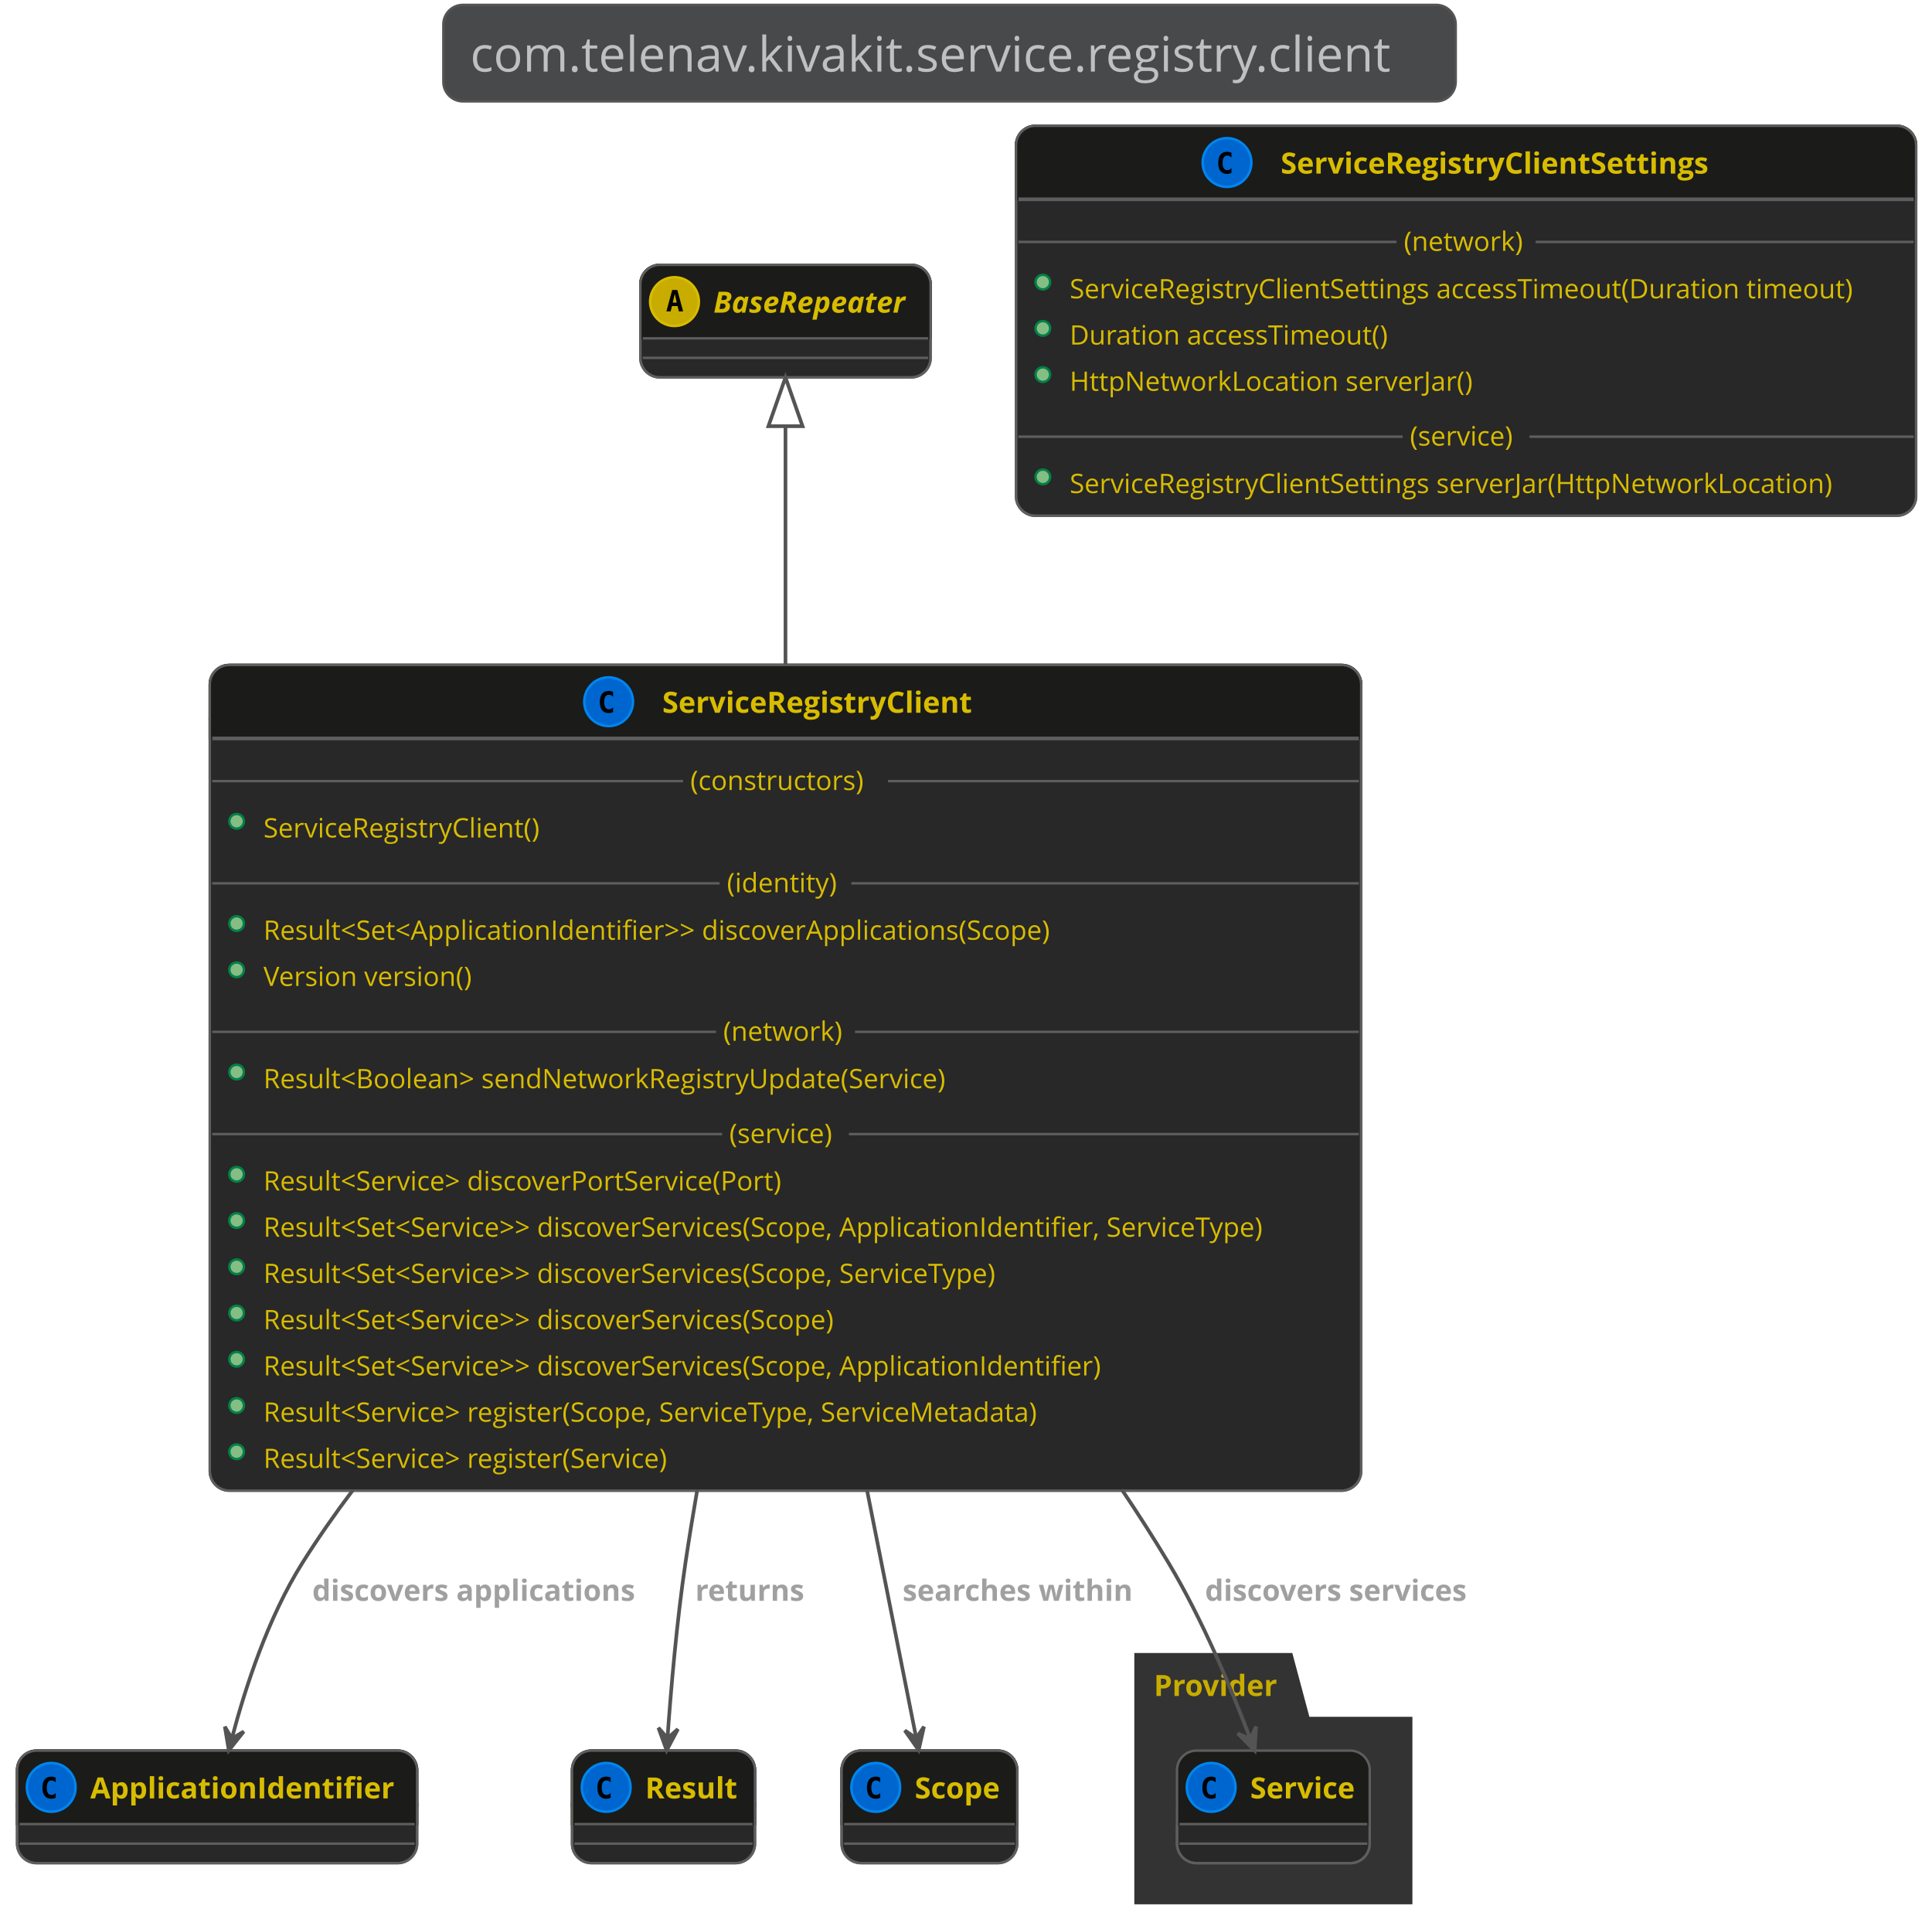
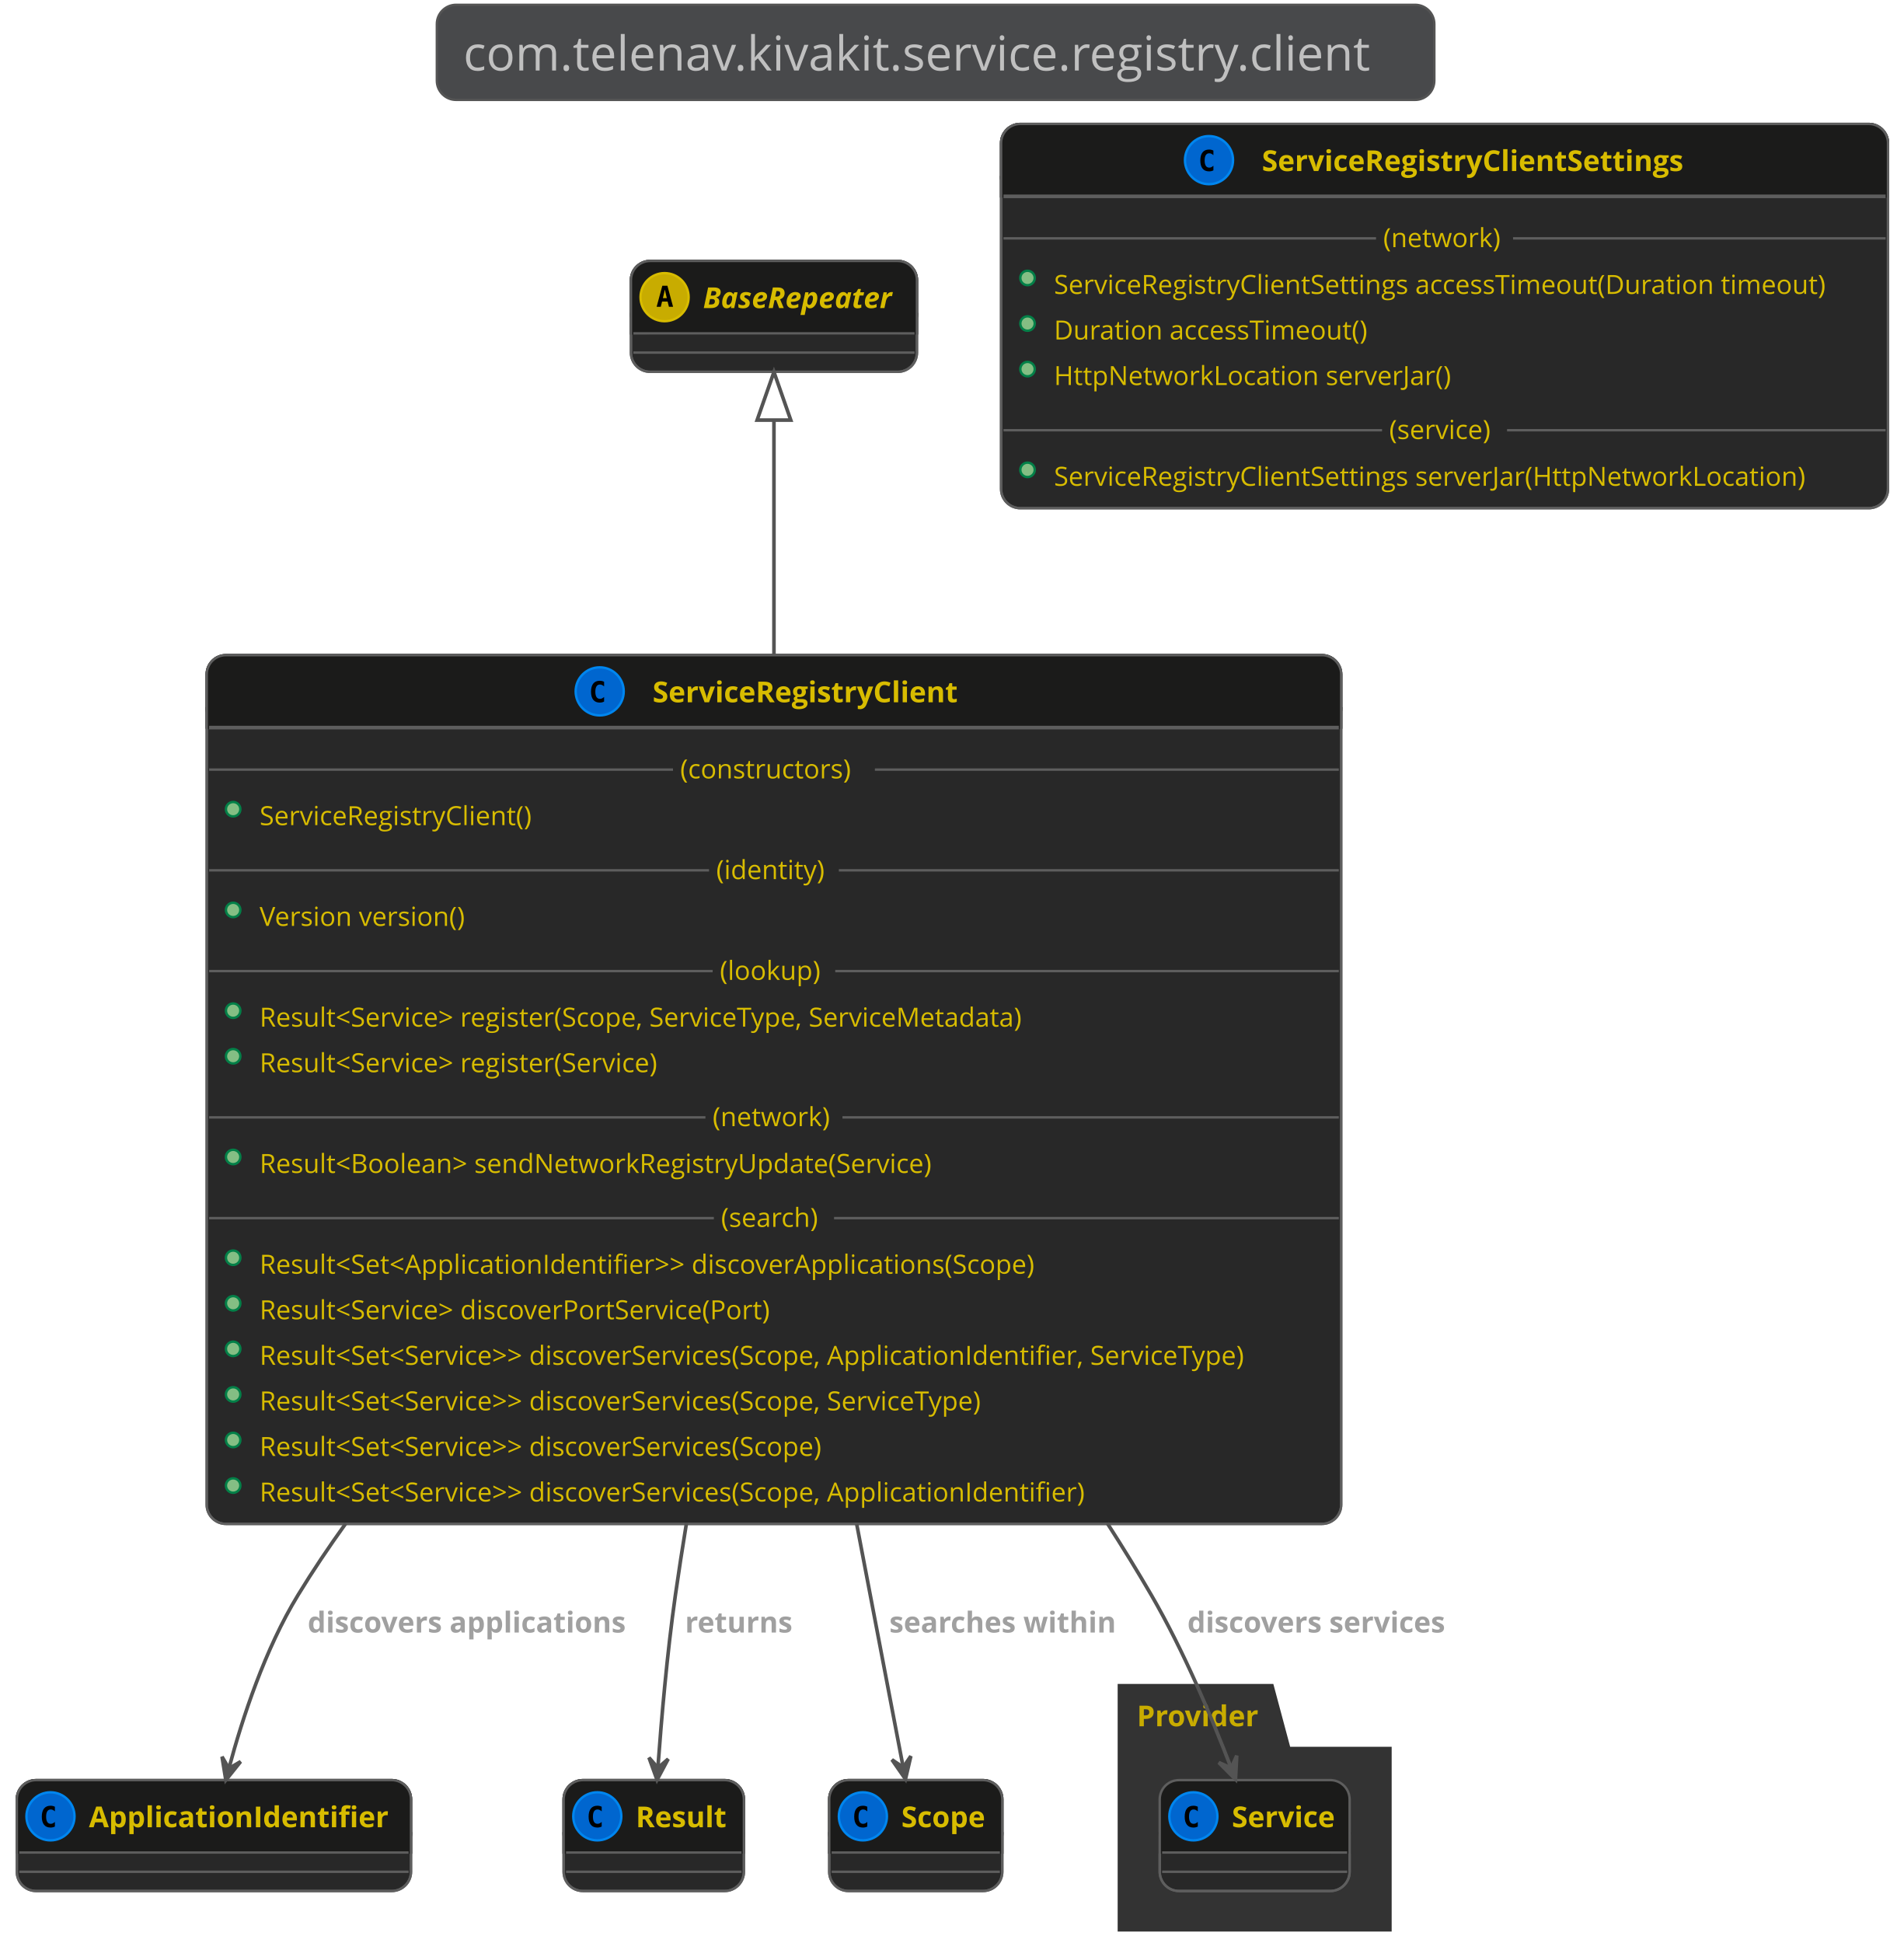
- <svg xmlns="http://www.w3.org/2000/svg" contentScriptType="application/ecmascript" contentStyleType="text/css" height="818.75px" preserveAspectRatio="none" style="width:825px;height:818px;background:#333333;" version="1.1" viewBox="0 0 825 818" width="825px" zoomAndPan="magnify">
+ <svg xmlns="http://www.w3.org/2000/svg" contentScriptType="application/ecmascript" contentStyleType="text/css" height="842.708px" preserveAspectRatio="none" style="width:825px;height:842px;background:#333333;" version="1.1" viewBox="0 0 825 842" width="825px" zoomAndPan="magnify">
  <defs />
  <g>
    <rect fill="#48494B" height="41.203" rx="8.333" ry="8.333" style="stroke:#545454;stroke-width:1.042;" width="432.292" x="189.323" y="2.083" />
    <text fill="#C0C0C0" font-family="Open Sans,Avenir,Nunito,Arial,Helvetica,SansSerif" font-size="20.833" lengthAdjust="spacing" textLength="409.375" x="200.781" y="30.558">com.telenav.kivakit.service.registry.client</text>
-     <polygon fill="#333333" points="485.417,706.828,551.042,706.828,558.333,734.049,602.083,734.049,602.083,812.036,485.417,812.036,485.417,706.828" style="stroke:#333333;stroke-width:2.083;" />
-     <line style="stroke:#333333;stroke-width:2.083;" x1="485.417" x2="558.333" y1="734.049" y2="734.049" />
-     <text fill="#C8AC00" font-family="Open Sans,Avenir,Nunito,Arial,Helvetica,SansSerif" font-size="12.5" font-weight="bold" lengthAdjust="spacing" textLength="53.125" x="492.708" y="724.121">Provider</text>
-     <rect fill="#282828" height="48.055" id="Provider.Service" rx="8.333" ry="8.333" style="stroke:#5E5E5E;stroke-width:1.042;" width="82.292" x="502.604" y="747.453" />
-     <rect fill="#1B1B1A" height="31.388" rx="8.333" ry="8.333" style="stroke:#1B1B1A;stroke-width:1.042;" width="82.292" x="502.604" y="747.453" />
-     <rect fill="#1B1B1A" height="8.333" style="stroke:#1B1B1A;stroke-width:1.042;" width="82.292" x="502.604" y="770.508" />
-     <rect fill="none" height="48.055" id="Provider.Service" rx="8.333" ry="8.333" style="stroke:#5E5E5E;stroke-width:1.042;" width="82.292" x="502.604" y="747.453" />
-     <ellipse cx="517.188" cy="763.147" fill="#0066CF" rx="10.417" ry="10.417" style="stroke:#0086EF;stroke-width:1.042;" />
-     <path d="M519.098,767.572 Q518.671,767.792 518.201,767.902 Q517.731,768.011 517.212,768.011 Q515.369,768.011 514.398,766.797 Q513.428,765.582 513.428,763.287 Q513.428,760.986 514.398,759.772 Q515.369,758.557 517.212,758.557 Q517.731,758.557 518.207,758.667 Q518.683,758.777 519.098,758.997 L519.098,760.999 Q518.634,760.571 518.198,760.373 Q517.761,760.175 517.297,760.175 Q516.309,760.175 515.805,760.959 Q515.302,761.743 515.302,763.287 Q515.302,764.825 515.805,765.61 Q516.309,766.394 517.297,766.394 Q517.761,766.394 518.198,766.196 Q518.634,765.997 519.098,765.57 Z " fill="#000000" />
-     <text fill="#D8BC00" font-family="Open Sans,Avenir,Nunito,Arial,Helvetica,SansSerif" font-size="12.5" font-weight="bold" lengthAdjust="spacing" textLength="44.792" x="533.854" y="767.871">Service</text>
-     <line style="stroke:#5E5E5E;stroke-width:1.042;" x1="503.646" x2="583.854" y1="778.841" y2="778.841" />
-     <line style="stroke:#5E5E5E;stroke-width:1.042;" x1="503.646" x2="583.854" y1="787.174" y2="787.174" />
+     <polygon fill="#333333" points="485.417,730.786,551.042,730.786,558.333,758.008,602.083,758.008,602.083,835.995,485.417,835.995,485.417,730.786" style="stroke:#333333;stroke-width:2.083;" />
+     <line style="stroke:#333333;stroke-width:2.083;" x1="485.417" x2="558.333" y1="758.008" y2="758.008" />
+     <text fill="#C8AC00" font-family="Open Sans,Avenir,Nunito,Arial,Helvetica,SansSerif" font-size="12.5" font-weight="bold" lengthAdjust="spacing" textLength="53.125" x="492.708" y="748.079">Provider</text>
+     <rect fill="#282828" height="48.055" id="Provider.Service" rx="8.333" ry="8.333" style="stroke:#5E5E5E;stroke-width:1.042;" width="82.292" x="502.604" y="771.411" />
+     <rect fill="#1B1B1A" height="31.388" rx="8.333" ry="8.333" style="stroke:#1B1B1A;stroke-width:1.042;" width="82.292" x="502.604" y="771.411" />
+     <rect fill="#1B1B1A" height="8.333" style="stroke:#1B1B1A;stroke-width:1.042;" width="82.292" x="502.604" y="794.466" />
+     <rect fill="none" height="48.055" id="Provider.Service" rx="8.333" ry="8.333" style="stroke:#5E5E5E;stroke-width:1.042;" width="82.292" x="502.604" y="771.411" />
+     <ellipse cx="517.188" cy="787.105" fill="#0066CF" rx="10.417" ry="10.417" style="stroke:#0086EF;stroke-width:1.042;" />
+     <path d="M519.098,791.53 Q518.671,791.75 518.201,791.86 Q517.731,791.97 517.212,791.97 Q515.369,791.97 514.398,790.755 Q513.428,789.541 513.428,787.246 Q513.428,784.945 514.398,783.73 Q515.369,782.515 517.212,782.515 Q517.731,782.515 518.207,782.625 Q518.683,782.735 519.098,782.955 L519.098,784.957 Q518.634,784.53 518.198,784.331 Q517.761,784.133 517.297,784.133 Q516.309,784.133 515.805,784.917 Q515.302,785.702 515.302,787.246 Q515.302,788.784 515.805,789.568 Q516.309,790.352 517.297,790.352 Q517.761,790.352 518.198,790.154 Q518.634,789.956 519.098,789.528 Z " fill="#000000" />
+     <text fill="#D8BC00" font-family="Open Sans,Avenir,Nunito,Arial,Helvetica,SansSerif" font-size="12.5" font-weight="bold" lengthAdjust="spacing" textLength="44.792" x="533.854" y="791.829">Service</text>
+     <line style="stroke:#5E5E5E;stroke-width:1.042;" x1="503.646" x2="583.854" y1="802.799" y2="802.799" />
+     <line style="stroke:#5E5E5E;stroke-width:1.042;" x1="503.646" x2="583.854" y1="811.133" y2="811.133" />
    <rect codeLine="6" fill="#282828" height="48.055" id="BaseRepeater" rx="8.333" ry="8.333" style="stroke:#5E5E5E;stroke-width:1.042;" width="123.958" x="273.438" y="113.078" />
    <rect fill="#1B1B1A" height="31.388" rx="8.333" ry="8.333" style="stroke:#1B1B1A;stroke-width:1.042;" width="123.958" x="273.438" y="113.078" />
    <rect fill="#1B1B1A" height="8.333" style="stroke:#1B1B1A;stroke-width:1.042;" width="123.958" x="273.438" y="136.133" />
    <rect codeLine="6" fill="none" height="48.055" id="BaseRepeater" rx="8.333" ry="8.333" style="stroke:#5E5E5E;stroke-width:1.042;" width="123.958" x="273.438" y="113.078" />
    <ellipse cx="288.021" cy="128.772" fill="#C8AC00" rx="10.417" ry="10.417" style="stroke:#D8BC00;stroke-width:1.042;" />
    <path d="M288.135,125.474 L287.286,129.203 L288.989,129.203 Z M287.036,123.826 L289.24,123.826 L291.699,132.939 L289.899,132.939 L289.337,130.686 L286.926,130.686 L286.377,132.939 L284.576,132.939 Z " fill="#000000" />
    <text fill="#D8BC00" font-family="Open Sans,Avenir,Nunito,Arial,Helvetica,SansSerif" font-size="12.5" font-style="italic" font-weight="bold" lengthAdjust="spacing" textLength="86.458" x="304.688" y="133.496">BaseRepeater</text>
    <line style="stroke:#5E5E5E;stroke-width:1.042;" x1="274.479" x2="396.354" y1="144.466" y2="144.466" />
    <line style="stroke:#5E5E5E;stroke-width:1.042;" x1="274.479" x2="396.354" y1="152.799" y2="152.799" />
-     <rect codeLine="13" fill="#282828" height="352.561" id="ServiceRegistryClient" rx="8.333" ry="8.333" style="stroke:#5E5E5E;stroke-width:1.042;" width="491.667" x="89.583" y="283.911" />
+     <rect codeLine="13" fill="#282828" height="376.473" id="ServiceRegistryClient" rx="8.333" ry="8.333" style="stroke:#5E5E5E;stroke-width:1.042;" width="491.667" x="89.583" y="283.911" />
    <rect fill="#1B1B1A" height="31.388" rx="8.333" ry="8.333" style="stroke:#1B1B1A;stroke-width:1.042;" width="491.667" x="89.583" y="283.911" />
    <rect fill="#1B1B1A" height="8.333" style="stroke:#1B1B1A;stroke-width:1.042;" width="491.667" x="89.583" y="306.966" />
-     <rect codeLine="13" fill="none" height="352.561" id="ServiceRegistryClient" rx="8.333" ry="8.333" style="stroke:#5E5E5E;stroke-width:1.042;" width="491.667" x="89.583" y="283.911" />
+     <rect codeLine="13" fill="none" height="376.473" id="ServiceRegistryClient" rx="8.333" ry="8.333" style="stroke:#5E5E5E;stroke-width:1.042;" width="491.667" x="89.583" y="283.911" />
    <ellipse cx="259.896" cy="299.605" fill="#0066CF" rx="10.417" ry="10.417" style="stroke:#0086EF;stroke-width:1.042;" />
    <path d="M261.806,304.03 Q261.379,304.25 260.909,304.36 Q260.439,304.47 259.92,304.47 Q258.077,304.47 257.106,303.255 Q256.136,302.041 256.136,299.746 Q256.136,297.445 257.106,296.23 Q258.077,295.015 259.92,295.015 Q260.439,295.015 260.915,295.125 Q261.391,295.235 261.806,295.455 L261.806,297.457 Q261.342,297.03 260.906,296.831 Q260.47,296.633 260.006,296.633 Q259.017,296.633 258.513,297.417 Q258.01,298.202 258.01,299.746 Q258.01,301.284 258.513,302.068 Q259.017,302.852 260.006,302.852 Q260.47,302.852 260.906,302.654 Q261.342,302.456 261.806,302.028 Z " fill="#000000" />
    <text fill="#D8BC00" font-family="Open Sans,Avenir,Nunito,Arial,Helvetica,SansSerif" font-size="12.5" font-weight="bold" lengthAdjust="spacing" textLength="136.458" x="282.812" y="304.329">ServiceRegistryClient</text>
    <line style="stroke:#5E5E5E;stroke-width:1.562;" x1="90.625" x2="580.208" y1="315.3" y2="315.3" />
    <ellipse cx="101.042" cy="350.669" fill="#84BE84" rx="3.125" ry="3.125" style="stroke:#038048;stroke-width:1.042;" />
    <text fill="#D8BC00" font-family="Open Sans,Avenir,Nunito,Arial,Helvetica,SansSerif" font-size="11.458" lengthAdjust="spacing" textLength="126.042" x="112.5" y="357.581">ServiceRegistryClient()</text>
    <line style="stroke:#5E5E5E;stroke-width:1.042;" x1="90.625" x2="291.667" y1="333.505" y2="333.505" />
    <text fill="#D8BC00" font-family="Open Sans,Avenir,Nunito,Arial,Helvetica,SansSerif" font-size="11.458" lengthAdjust="spacing" textLength="81.25" x="294.792" y="337.315">(constructors)</text>
    <line style="stroke:#5E5E5E;stroke-width:1.042;" x1="379.167" x2="580.208" y1="333.505" y2="333.505" />
    <ellipse cx="101.042" cy="394.326" fill="#84BE84" rx="3.125" ry="3.125" style="stroke:#038048;stroke-width:1.042;" />
-     <text fill="#D8BC00" font-family="Open Sans,Avenir,Nunito,Arial,Helvetica,SansSerif" font-size="11.458" lengthAdjust="spacing" textLength="364.583" x="112.5" y="401.237">Result&lt;Set&lt;ApplicationIdentifier&gt;&gt; discoverApplications(Scope)</text>
-     <ellipse cx="101.042" cy="414.071" fill="#84BE84" rx="3.125" ry="3.125" style="stroke:#038048;stroke-width:1.042;" />
-     <text fill="#D8BC00" font-family="Open Sans,Avenir,Nunito,Arial,Helvetica,SansSerif" font-size="11.458" lengthAdjust="spacing" textLength="95.833" x="112.5" y="420.982">Version version()</text>
+     <text fill="#D8BC00" font-family="Open Sans,Avenir,Nunito,Arial,Helvetica,SansSerif" font-size="11.458" lengthAdjust="spacing" textLength="95.833" x="112.5" y="401.237">Version version()</text>
    <line style="stroke:#5E5E5E;stroke-width:1.042;" x1="90.625" x2="307.292" y1="377.162" y2="377.162" />
    <text fill="#D8BC00" font-family="Open Sans,Avenir,Nunito,Arial,Helvetica,SansSerif" font-size="11.458" lengthAdjust="spacing" textLength="50" x="310.417" y="380.971">(identity)</text>
    <line style="stroke:#5E5E5E;stroke-width:1.042;" x1="363.542" x2="580.208" y1="377.162" y2="377.162" />
+     <ellipse cx="101.042" cy="437.982" fill="#84BE84" rx="3.125" ry="3.125" style="stroke:#038048;stroke-width:1.042;" />
+     <text fill="#D8BC00" font-family="Open Sans,Avenir,Nunito,Arial,Helvetica,SansSerif" font-size="11.458" lengthAdjust="spacing" textLength="350" x="112.5" y="444.893">Result&lt;Service&gt; register(Scope, ServiceType, ServiceMetadata)</text>
    <ellipse cx="101.042" cy="457.727" fill="#84BE84" rx="3.125" ry="3.125" style="stroke:#038048;stroke-width:1.042;" />
-     <text fill="#D8BC00" font-family="Open Sans,Avenir,Nunito,Arial,Helvetica,SansSerif" font-size="11.458" lengthAdjust="spacing" textLength="306.25" x="112.5" y="464.638">Result&lt;Boolean&gt; sendNetworkRegistryUpdate(Service)</text>
-     <line style="stroke:#5E5E5E;stroke-width:1.042;" x1="90.625" x2="305.729" y1="440.563" y2="440.563" />
-     <text fill="#D8BC00" font-family="Open Sans,Avenir,Nunito,Arial,Helvetica,SansSerif" font-size="11.458" lengthAdjust="spacing" textLength="53.125" x="308.854" y="444.373">(network)</text>
-     <line style="stroke:#5E5E5E;stroke-width:1.042;" x1="365.104" x2="580.208" y1="440.563" y2="440.563" />
+     <text fill="#D8BC00" font-family="Open Sans,Avenir,Nunito,Arial,Helvetica,SansSerif" font-size="11.458" lengthAdjust="spacing" textLength="187.5" x="112.5" y="464.638">Result&lt;Service&gt; register(Service)</text>
+     <line style="stroke:#5E5E5E;stroke-width:1.042;" x1="90.625" x2="308.854" y1="420.818" y2="420.818" />
+     <text fill="#D8BC00" font-family="Open Sans,Avenir,Nunito,Arial,Helvetica,SansSerif" font-size="11.458" lengthAdjust="spacing" textLength="46.875" x="311.979" y="424.628">(lookup)</text>
+     <line style="stroke:#5E5E5E;stroke-width:1.042;" x1="361.979" x2="580.208" y1="420.818" y2="420.818" />
    <ellipse cx="101.042" cy="501.384" fill="#84BE84" rx="3.125" ry="3.125" style="stroke:#038048;stroke-width:1.042;" />
-     <text fill="#D8BC00" font-family="Open Sans,Avenir,Nunito,Arial,Helvetica,SansSerif" font-size="11.458" lengthAdjust="spacing" textLength="237.5" x="112.5" y="508.295">Result&lt;Service&gt; discoverPortService(Port)</text>
-     <ellipse cx="101.042" cy="521.128" fill="#84BE84" rx="3.125" ry="3.125" style="stroke:#038048;stroke-width:1.042;" />
-     <text fill="#D8BC00" font-family="Open Sans,Avenir,Nunito,Arial,Helvetica,SansSerif" font-size="11.458" lengthAdjust="spacing" textLength="459.375" x="112.5" y="528.04">Result&lt;Set&lt;Service&gt;&gt; discoverServices(Scope, ApplicationIdentifier, ServiceType)</text>
-     <ellipse cx="101.042" cy="540.873" fill="#84BE84" rx="3.125" ry="3.125" style="stroke:#038048;stroke-width:1.042;" />
-     <text fill="#D8BC00" font-family="Open Sans,Avenir,Nunito,Arial,Helvetica,SansSerif" font-size="11.458" lengthAdjust="spacing" textLength="339.583" x="112.5" y="547.784">Result&lt;Set&lt;Service&gt;&gt; discoverServices(Scope, ServiceType)</text>
-     <ellipse cx="101.042" cy="560.618" fill="#84BE84" rx="3.125" ry="3.125" style="stroke:#038048;stroke-width:1.042;" />
-     <text fill="#D8BC00" font-family="Open Sans,Avenir,Nunito,Arial,Helvetica,SansSerif" font-size="11.458" lengthAdjust="spacing" textLength="266.667" x="112.5" y="567.529">Result&lt;Set&lt;Service&gt;&gt; discoverServices(Scope)</text>
-     <ellipse cx="101.042" cy="580.363" fill="#84BE84" rx="3.125" ry="3.125" style="stroke:#038048;stroke-width:1.042;" />
-     <text fill="#D8BC00" font-family="Open Sans,Avenir,Nunito,Arial,Helvetica,SansSerif" font-size="11.458" lengthAdjust="spacing" textLength="386.458" x="112.5" y="587.274">Result&lt;Set&lt;Service&gt;&gt; discoverServices(Scope, ApplicationIdentifier)</text>
-     <ellipse cx="101.042" cy="600.108" fill="#84BE84" rx="3.125" ry="3.125" style="stroke:#038048;stroke-width:1.042;" />
-     <text fill="#D8BC00" font-family="Open Sans,Avenir,Nunito,Arial,Helvetica,SansSerif" font-size="11.458" lengthAdjust="spacing" textLength="350" x="112.5" y="607.019">Result&lt;Service&gt; register(Scope, ServiceType, ServiceMetadata)</text>
-     <ellipse cx="101.042" cy="619.853" fill="#84BE84" rx="3.125" ry="3.125" style="stroke:#038048;stroke-width:1.042;" />
-     <text fill="#D8BC00" font-family="Open Sans,Avenir,Nunito,Arial,Helvetica,SansSerif" font-size="11.458" lengthAdjust="spacing" textLength="187.5" x="112.5" y="626.764">Result&lt;Service&gt; register(Service)</text>
-     <line style="stroke:#5E5E5E;stroke-width:1.042;" x1="90.625" x2="308.333" y1="484.219" y2="484.219" />
-     <text fill="#D8BC00" font-family="Open Sans,Avenir,Nunito,Arial,Helvetica,SansSerif" font-size="11.458" lengthAdjust="spacing" textLength="47.917" x="311.458" y="488.029">(service)</text>
-     <line style="stroke:#5E5E5E;stroke-width:1.042;" x1="362.5" x2="580.208" y1="484.219" y2="484.219" />
-     <rect fill="#282828" height="48.055" id="ApplicationIdentifier" rx="8.333" ry="8.333" style="stroke:#5E5E5E;stroke-width:1.042;" width="170.833" x="7.292" y="747.453" />
-     <rect fill="#1B1B1A" height="31.388" rx="8.333" ry="8.333" style="stroke:#1B1B1A;stroke-width:1.042;" width="170.833" x="7.292" y="747.453" />
-     <rect fill="#1B1B1A" height="8.333" style="stroke:#1B1B1A;stroke-width:1.042;" width="170.833" x="7.292" y="770.508" />
-     <rect fill="none" height="48.055" id="ApplicationIdentifier" rx="8.333" ry="8.333" style="stroke:#5E5E5E;stroke-width:1.042;" width="170.833" x="7.292" y="747.453" />
-     <ellipse cx="21.875" cy="763.147" fill="#0066CF" rx="10.417" ry="10.417" style="stroke:#0086EF;stroke-width:1.042;" />
-     <path d="M23.785,767.572 Q23.358,767.792 22.888,767.902 Q22.418,768.011 21.899,768.011 Q20.056,768.011 19.086,766.797 Q18.115,765.582 18.115,763.287 Q18.115,760.986 19.086,759.772 Q20.056,758.557 21.899,758.557 Q22.418,758.557 22.894,758.667 Q23.37,758.777 23.785,758.997 L23.785,760.999 Q23.322,760.571 22.885,760.373 Q22.449,760.175 21.985,760.175 Q20.996,760.175 20.493,760.959 Q19.989,761.743 19.989,763.287 Q19.989,764.825 20.493,765.61 Q20.996,766.394 21.985,766.394 Q22.449,766.394 22.885,766.196 Q23.322,765.997 23.785,765.57 Z " fill="#000000" />
-     <text fill="#D8BC00" font-family="Open Sans,Avenir,Nunito,Arial,Helvetica,SansSerif" font-size="12.5" font-weight="bold" lengthAdjust="spacing" textLength="133.333" x="38.542" y="767.871">ApplicationIdentifier</text>
-     <line style="stroke:#5E5E5E;stroke-width:1.042;" x1="8.333" x2="177.083" y1="778.841" y2="778.841" />
-     <line style="stroke:#5E5E5E;stroke-width:1.042;" x1="8.333" x2="177.083" y1="787.174" y2="787.174" />
-     <rect fill="#282828" height="48.055" id="Result" rx="8.333" ry="8.333" style="stroke:#5E5E5E;stroke-width:1.042;" width="78.125" x="244.271" y="747.453" />
-     <rect fill="#1B1B1A" height="31.388" rx="8.333" ry="8.333" style="stroke:#1B1B1A;stroke-width:1.042;" width="78.125" x="244.271" y="747.453" />
-     <rect fill="#1B1B1A" height="8.333" style="stroke:#1B1B1A;stroke-width:1.042;" width="78.125" x="244.271" y="770.508" />
-     <rect fill="none" height="48.055" id="Result" rx="8.333" ry="8.333" style="stroke:#5E5E5E;stroke-width:1.042;" width="78.125" x="244.271" y="747.453" />
-     <ellipse cx="258.854" cy="763.147" fill="#0066CF" rx="10.417" ry="10.417" style="stroke:#0086EF;stroke-width:1.042;" />
-     <path d="M260.765,767.572 Q260.337,767.792 259.867,767.902 Q259.397,768.011 258.879,768.011 Q257.035,768.011 256.065,766.797 Q255.094,765.582 255.094,763.287 Q255.094,760.986 256.065,759.772 Q257.035,758.557 258.879,758.557 Q259.397,758.557 259.873,758.667 Q260.349,758.777 260.765,758.997 L260.765,760.999 Q260.301,760.571 259.864,760.373 Q259.428,760.175 258.964,760.175 Q257.975,760.175 257.472,760.959 Q256.968,761.743 256.968,763.287 Q256.968,764.825 257.472,765.61 Q257.975,766.394 258.964,766.394 Q259.428,766.394 259.864,766.196 Q260.301,765.997 260.765,765.57 Z " fill="#000000" />
-     <text fill="#D8BC00" font-family="Open Sans,Avenir,Nunito,Arial,Helvetica,SansSerif" font-size="12.5" font-weight="bold" lengthAdjust="spacing" textLength="40.625" x="275.521" y="767.871">Result</text>
-     <line style="stroke:#5E5E5E;stroke-width:1.042;" x1="245.312" x2="321.354" y1="778.841" y2="778.841" />
-     <line style="stroke:#5E5E5E;stroke-width:1.042;" x1="245.312" x2="321.354" y1="787.174" y2="787.174" />
-     <rect fill="#282828" height="48.055" id="Scope" rx="8.333" ry="8.333" style="stroke:#5E5E5E;stroke-width:1.042;" width="75" x="359.375" y="747.453" />
-     <rect fill="#1B1B1A" height="31.388" rx="8.333" ry="8.333" style="stroke:#1B1B1A;stroke-width:1.042;" width="75" x="359.375" y="747.453" />
-     <rect fill="#1B1B1A" height="8.333" style="stroke:#1B1B1A;stroke-width:1.042;" width="75" x="359.375" y="770.508" />
-     <rect fill="none" height="48.055" id="Scope" rx="8.333" ry="8.333" style="stroke:#5E5E5E;stroke-width:1.042;" width="75" x="359.375" y="747.453" />
-     <ellipse cx="373.958" cy="763.147" fill="#0066CF" rx="10.417" ry="10.417" style="stroke:#0086EF;stroke-width:1.042;" />
-     <path d="M375.869,767.572 Q375.442,767.792 374.971,767.902 Q374.502,768.011 373.983,768.011 Q372.139,768.011 371.169,766.797 Q370.199,765.582 370.199,763.287 Q370.199,760.986 371.169,759.772 Q372.139,758.557 373.983,758.557 Q374.502,758.557 374.978,758.667 Q375.454,758.777 375.869,758.997 L375.869,760.999 Q375.405,760.571 374.969,760.373 Q374.532,760.175 374.068,760.175 Q373.079,760.175 372.576,760.959 Q372.072,761.743 372.072,763.287 Q372.072,764.825 372.576,765.61 Q373.079,766.394 374.068,766.394 Q374.532,766.394 374.969,766.196 Q375.405,765.997 375.869,765.57 Z " fill="#000000" />
-     <text fill="#D8BC00" font-family="Open Sans,Avenir,Nunito,Arial,Helvetica,SansSerif" font-size="12.5" font-weight="bold" lengthAdjust="spacing" textLength="37.5" x="390.625" y="767.871">Scope</text>
-     <line style="stroke:#5E5E5E;stroke-width:1.042;" x1="360.417" x2="433.333" y1="778.841" y2="778.841" />
-     <line style="stroke:#5E5E5E;stroke-width:1.042;" x1="360.417" x2="433.333" y1="787.174" y2="787.174" />
-     <rect codeLine="32" fill="#282828" height="166.524" id="ServiceRegistryClientSettings" rx="8.333" ry="8.333" style="stroke:#5E5E5E;stroke-width:1.042;" width="384.375" x="433.854" y="53.703" />
+     <text fill="#D8BC00" font-family="Open Sans,Avenir,Nunito,Arial,Helvetica,SansSerif" font-size="11.458" lengthAdjust="spacing" textLength="306.25" x="112.5" y="508.295">Result&lt;Boolean&gt; sendNetworkRegistryUpdate(Service)</text>
+     <line style="stroke:#5E5E5E;stroke-width:1.042;" x1="90.625" x2="305.729" y1="484.219" y2="484.219" />
+     <text fill="#D8BC00" font-family="Open Sans,Avenir,Nunito,Arial,Helvetica,SansSerif" font-size="11.458" lengthAdjust="spacing" textLength="53.125" x="308.854" y="488.029">(network)</text>
+     <line style="stroke:#5E5E5E;stroke-width:1.042;" x1="365.104" x2="580.208" y1="484.219" y2="484.219" />
+     <ellipse cx="101.042" cy="545.04" fill="#84BE84" rx="3.125" ry="3.125" style="stroke:#038048;stroke-width:1.042;" />
+     <text fill="#D8BC00" font-family="Open Sans,Avenir,Nunito,Arial,Helvetica,SansSerif" font-size="11.458" lengthAdjust="spacing" textLength="364.583" x="112.5" y="551.951">Result&lt;Set&lt;ApplicationIdentifier&gt;&gt; discoverApplications(Scope)</text>
+     <ellipse cx="101.042" cy="564.785" fill="#84BE84" rx="3.125" ry="3.125" style="stroke:#038048;stroke-width:1.042;" />
+     <text fill="#D8BC00" font-family="Open Sans,Avenir,Nunito,Arial,Helvetica,SansSerif" font-size="11.458" lengthAdjust="spacing" textLength="237.5" x="112.5" y="571.696">Result&lt;Service&gt; discoverPortService(Port)</text>
+     <ellipse cx="101.042" cy="584.53" fill="#84BE84" rx="3.125" ry="3.125" style="stroke:#038048;stroke-width:1.042;" />
+     <text fill="#D8BC00" font-family="Open Sans,Avenir,Nunito,Arial,Helvetica,SansSerif" font-size="11.458" lengthAdjust="spacing" textLength="459.375" x="112.5" y="591.441">Result&lt;Set&lt;Service&gt;&gt; discoverServices(Scope, ApplicationIdentifier, ServiceType)</text>
+     <ellipse cx="101.042" cy="604.274" fill="#84BE84" rx="3.125" ry="3.125" style="stroke:#038048;stroke-width:1.042;" />
+     <text fill="#D8BC00" font-family="Open Sans,Avenir,Nunito,Arial,Helvetica,SansSerif" font-size="11.458" lengthAdjust="spacing" textLength="339.583" x="112.5" y="611.186">Result&lt;Set&lt;Service&gt;&gt; discoverServices(Scope, ServiceType)</text>
+     <ellipse cx="101.042" cy="624.019" fill="#84BE84" rx="3.125" ry="3.125" style="stroke:#038048;stroke-width:1.042;" />
+     <text fill="#D8BC00" font-family="Open Sans,Avenir,Nunito,Arial,Helvetica,SansSerif" font-size="11.458" lengthAdjust="spacing" textLength="266.667" x="112.5" y="630.931">Result&lt;Set&lt;Service&gt;&gt; discoverServices(Scope)</text>
+     <ellipse cx="101.042" cy="643.764" fill="#84BE84" rx="3.125" ry="3.125" style="stroke:#038048;stroke-width:1.042;" />
+     <text fill="#D8BC00" font-family="Open Sans,Avenir,Nunito,Arial,Helvetica,SansSerif" font-size="11.458" lengthAdjust="spacing" textLength="386.458" x="112.5" y="650.676">Result&lt;Set&lt;Service&gt;&gt; discoverServices(Scope, ApplicationIdentifier)</text>
+     <line style="stroke:#5E5E5E;stroke-width:1.042;" x1="90.625" x2="309.375" y1="527.876" y2="527.876" />
+     <text fill="#D8BC00" font-family="Open Sans,Avenir,Nunito,Arial,Helvetica,SansSerif" font-size="11.458" lengthAdjust="spacing" textLength="45.833" x="312.5" y="531.685">(search)</text>
+     <line style="stroke:#5E5E5E;stroke-width:1.042;" x1="361.458" x2="580.208" y1="527.876" y2="527.876" />
+     <rect fill="#282828" height="48.055" id="ApplicationIdentifier" rx="8.333" ry="8.333" style="stroke:#5E5E5E;stroke-width:1.042;" width="170.833" x="7.292" y="771.411" />
+     <rect fill="#1B1B1A" height="31.388" rx="8.333" ry="8.333" style="stroke:#1B1B1A;stroke-width:1.042;" width="170.833" x="7.292" y="771.411" />
+     <rect fill="#1B1B1A" height="8.333" style="stroke:#1B1B1A;stroke-width:1.042;" width="170.833" x="7.292" y="794.466" />
+     <rect fill="none" height="48.055" id="ApplicationIdentifier" rx="8.333" ry="8.333" style="stroke:#5E5E5E;stroke-width:1.042;" width="170.833" x="7.292" y="771.411" />
+     <ellipse cx="21.875" cy="787.105" fill="#0066CF" rx="10.417" ry="10.417" style="stroke:#0086EF;stroke-width:1.042;" />
+     <path d="M23.785,791.53 Q23.358,791.75 22.888,791.86 Q22.418,791.97 21.899,791.97 Q20.056,791.97 19.086,790.755 Q18.115,789.541 18.115,787.246 Q18.115,784.945 19.086,783.73 Q20.056,782.515 21.899,782.515 Q22.418,782.515 22.894,782.625 Q23.37,782.735 23.785,782.955 L23.785,784.957 Q23.322,784.53 22.885,784.331 Q22.449,784.133 21.985,784.133 Q20.996,784.133 20.493,784.917 Q19.989,785.702 19.989,787.246 Q19.989,788.784 20.493,789.568 Q20.996,790.352 21.985,790.352 Q22.449,790.352 22.885,790.154 Q23.322,789.956 23.785,789.528 Z " fill="#000000" />
+     <text fill="#D8BC00" font-family="Open Sans,Avenir,Nunito,Arial,Helvetica,SansSerif" font-size="12.5" font-weight="bold" lengthAdjust="spacing" textLength="133.333" x="38.542" y="791.829">ApplicationIdentifier</text>
+     <line style="stroke:#5E5E5E;stroke-width:1.042;" x1="8.333" x2="177.083" y1="802.799" y2="802.799" />
+     <line style="stroke:#5E5E5E;stroke-width:1.042;" x1="8.333" x2="177.083" y1="811.133" y2="811.133" />
+     <rect fill="#282828" height="48.055" id="Result" rx="8.333" ry="8.333" style="stroke:#5E5E5E;stroke-width:1.042;" width="78.125" x="244.271" y="771.411" />
+     <rect fill="#1B1B1A" height="31.388" rx="8.333" ry="8.333" style="stroke:#1B1B1A;stroke-width:1.042;" width="78.125" x="244.271" y="771.411" />
+     <rect fill="#1B1B1A" height="8.333" style="stroke:#1B1B1A;stroke-width:1.042;" width="78.125" x="244.271" y="794.466" />
+     <rect fill="none" height="48.055" id="Result" rx="8.333" ry="8.333" style="stroke:#5E5E5E;stroke-width:1.042;" width="78.125" x="244.271" y="771.411" />
+     <ellipse cx="258.854" cy="787.105" fill="#0066CF" rx="10.417" ry="10.417" style="stroke:#0086EF;stroke-width:1.042;" />
+     <path d="M260.765,791.53 Q260.337,791.75 259.867,791.86 Q259.397,791.97 258.879,791.97 Q257.035,791.97 256.065,790.755 Q255.094,789.541 255.094,787.246 Q255.094,784.945 256.065,783.73 Q257.035,782.515 258.879,782.515 Q259.397,782.515 259.873,782.625 Q260.349,782.735 260.765,782.955 L260.765,784.957 Q260.301,784.53 259.864,784.331 Q259.428,784.133 258.964,784.133 Q257.975,784.133 257.472,784.917 Q256.968,785.702 256.968,787.246 Q256.968,788.784 257.472,789.568 Q257.975,790.352 258.964,790.352 Q259.428,790.352 259.864,790.154 Q260.301,789.956 260.765,789.528 Z " fill="#000000" />
+     <text fill="#D8BC00" font-family="Open Sans,Avenir,Nunito,Arial,Helvetica,SansSerif" font-size="12.5" font-weight="bold" lengthAdjust="spacing" textLength="40.625" x="275.521" y="791.829">Result</text>
+     <line style="stroke:#5E5E5E;stroke-width:1.042;" x1="245.312" x2="321.354" y1="802.799" y2="802.799" />
+     <line style="stroke:#5E5E5E;stroke-width:1.042;" x1="245.312" x2="321.354" y1="811.133" y2="811.133" />
+     <rect fill="#282828" height="48.055" id="Scope" rx="8.333" ry="8.333" style="stroke:#5E5E5E;stroke-width:1.042;" width="75" x="359.375" y="771.411" />
+     <rect fill="#1B1B1A" height="31.388" rx="8.333" ry="8.333" style="stroke:#1B1B1A;stroke-width:1.042;" width="75" x="359.375" y="771.411" />
+     <rect fill="#1B1B1A" height="8.333" style="stroke:#1B1B1A;stroke-width:1.042;" width="75" x="359.375" y="794.466" />
+     <rect fill="none" height="48.055" id="Scope" rx="8.333" ry="8.333" style="stroke:#5E5E5E;stroke-width:1.042;" width="75" x="359.375" y="771.411" />
+     <ellipse cx="373.958" cy="787.105" fill="#0066CF" rx="10.417" ry="10.417" style="stroke:#0086EF;stroke-width:1.042;" />
+     <path d="M375.869,791.53 Q375.442,791.75 374.971,791.86 Q374.502,791.97 373.983,791.97 Q372.139,791.97 371.169,790.755 Q370.199,789.541 370.199,787.246 Q370.199,784.945 371.169,783.73 Q372.139,782.515 373.983,782.515 Q374.502,782.515 374.978,782.625 Q375.454,782.735 375.869,782.955 L375.869,784.957 Q375.405,784.53 374.969,784.331 Q374.532,784.133 374.068,784.133 Q373.079,784.133 372.576,784.917 Q372.072,785.702 372.072,787.246 Q372.072,788.784 372.576,789.568 Q373.079,790.352 374.068,790.352 Q374.532,790.352 374.969,790.154 Q375.405,789.956 375.869,789.528 Z " fill="#000000" />
+     <text fill="#D8BC00" font-family="Open Sans,Avenir,Nunito,Arial,Helvetica,SansSerif" font-size="12.5" font-weight="bold" lengthAdjust="spacing" textLength="37.5" x="390.625" y="791.829">Scope</text>
+     <line style="stroke:#5E5E5E;stroke-width:1.042;" x1="360.417" x2="433.333" y1="802.799" y2="802.799" />
+     <line style="stroke:#5E5E5E;stroke-width:1.042;" x1="360.417" x2="433.333" y1="811.133" y2="811.133" />
+     <rect codeLine="33" fill="#282828" height="166.524" id="ServiceRegistryClientSettings" rx="8.333" ry="8.333" style="stroke:#5E5E5E;stroke-width:1.042;" width="384.375" x="433.854" y="53.703" />
    <rect fill="#1B1B1A" height="31.388" rx="8.333" ry="8.333" style="stroke:#1B1B1A;stroke-width:1.042;" width="384.375" x="433.854" y="53.703" />
    <rect fill="#1B1B1A" height="8.333" style="stroke:#1B1B1A;stroke-width:1.042;" width="384.375" x="433.854" y="76.758" />
-     <rect codeLine="32" fill="none" height="166.524" id="ServiceRegistryClientSettings" rx="8.333" ry="8.333" style="stroke:#5E5E5E;stroke-width:1.042;" width="384.375" x="433.854" y="53.703" />
+     <rect codeLine="33" fill="none" height="166.524" id="ServiceRegistryClientSettings" rx="8.333" ry="8.333" style="stroke:#5E5E5E;stroke-width:1.042;" width="384.375" x="433.854" y="53.703" />
    <ellipse cx="523.958" cy="69.397" fill="#0066CF" rx="10.417" ry="10.417" style="stroke:#0086EF;stroke-width:1.042;" />
    <path d="M525.869,73.822 Q525.442,74.042 524.971,74.152 Q524.501,74.261 523.983,74.261 Q522.139,74.261 521.169,73.047 Q520.199,71.832 520.199,69.537 Q520.199,67.236 521.169,66.022 Q522.139,64.807 523.983,64.807 Q524.501,64.807 524.978,64.917 Q525.454,65.027 525.869,65.247 L525.869,67.249 Q525.405,66.821 524.968,66.623 Q524.532,66.425 524.068,66.425 Q523.079,66.425 522.576,67.209 Q522.072,67.993 522.072,69.537 Q522.072,71.075 522.576,71.86 Q523.079,72.644 524.068,72.644 Q524.532,72.644 524.968,72.446 Q525.405,72.247 525.869,71.82 Z " fill="#000000" />
    <text fill="#D8BC00" font-family="Open Sans,Avenir,Nunito,Arial,Helvetica,SansSerif" font-size="12.5" font-weight="bold" lengthAdjust="spacing" textLength="189.583" x="546.875" y="74.121">ServiceRegistryClientSettings</text>
    <line style="stroke:#5E5E5E;stroke-width:1.562;" x1="434.896" x2="817.188" y1="85.091" y2="85.091" />
    <ellipse cx="445.312" cy="120.461" fill="#84BE84" rx="3.125" ry="3.125" style="stroke:#038048;stroke-width:1.042;" />
    <text fill="#D8BC00" font-family="Open Sans,Avenir,Nunito,Arial,Helvetica,SansSerif" font-size="11.458" lengthAdjust="spacing" textLength="352.083" x="456.771" y="127.372">ServiceRegistryClientSettings accessTimeout(Duration timeout)</text>
    <ellipse cx="445.312" cy="140.206" fill="#84BE84" rx="3.125" ry="3.125" style="stroke:#038048;stroke-width:1.042;" />
    <text fill="#D8BC00" font-family="Open Sans,Avenir,Nunito,Arial,Helvetica,SansSerif" font-size="11.458" lengthAdjust="spacing" textLength="143.75" x="456.771" y="147.117">Duration accessTimeout()</text>
    <ellipse cx="445.312" cy="159.951" fill="#84BE84" rx="3.125" ry="3.125" style="stroke:#038048;stroke-width:1.042;" />
    <text fill="#D8BC00" font-family="Open Sans,Avenir,Nunito,Arial,Helvetica,SansSerif" font-size="11.458" lengthAdjust="spacing" textLength="179.167" x="456.771" y="166.862">HttpNetworkLocation serverJar()</text>
    <line style="stroke:#5E5E5E;stroke-width:1.042;" x1="434.896" x2="596.354" y1="103.297" y2="103.297" />
    <text fill="#D8BC00" font-family="Open Sans,Avenir,Nunito,Arial,Helvetica,SansSerif" font-size="11.458" lengthAdjust="spacing" textLength="53.125" x="599.479" y="107.106">(network)</text>
    <line style="stroke:#5E5E5E;stroke-width:1.042;" x1="655.729" x2="817.188" y1="103.297" y2="103.297" />
    <ellipse cx="445.312" cy="203.607" fill="#84BE84" rx="3.125" ry="3.125" style="stroke:#038048;stroke-width:1.042;" />
    <text fill="#D8BC00" font-family="Open Sans,Avenir,Nunito,Arial,Helvetica,SansSerif" font-size="11.458" lengthAdjust="spacing" textLength="341.667" x="456.771" y="210.518">ServiceRegistryClientSettings serverJar(HttpNetworkLocation)</text>
    <line style="stroke:#5E5E5E;stroke-width:1.042;" x1="434.896" x2="598.958" y1="186.443" y2="186.443" />
    <text fill="#D8BC00" font-family="Open Sans,Avenir,Nunito,Arial,Helvetica,SansSerif" font-size="11.458" lengthAdjust="spacing" textLength="47.917" x="602.083" y="190.253">(service)</text>
    <line style="stroke:#5E5E5E;stroke-width:1.042;" x1="653.125" x2="817.188" y1="186.443" y2="186.443" />
-     <path codeLine="8" d="M335.417,182.297 C335.417,209.39 335.417,246.036 335.417,283.776 " fill="none" id="BaseRepeater-backto-ServiceRegistryClient" style="stroke:#545454;stroke-width:1.562;" />
-     <polygon fill="none" points="328.125,181.984,335.417,161.151,342.708,181.984,328.125,181.984" style="stroke:#545454;stroke-width:1.562;" />
-     <path codeLine="9" d="M150.708,636.192 C143.021,646.38 135.781,656.755 129.167,667.245 C114.51,690.495 104.771,720.411 99.073,742.036 " fill="none" id="ServiceRegistryClient-to-ApplicationIdentifier" style="stroke:#545454;stroke-width:1.562;" />
-     <polygon fill="#545454" points="97.719,747.349,104.085,739.304,99.013,742.304,96.013,737.232,97.719,747.349" style="stroke:#545454;stroke-width:1.562;" />
-     <text fill="#A0A0A0" font-family="Open Sans,Avenir,Nunito,Arial,Helvetica,SansSerif" font-size="12.5" font-weight="bold" lengthAdjust="spacing" textLength="144.792" x="133.333" y="683.496">discovers applications</text>
-     <path codeLine="10" d="M479.052,636.026 C486.042,646.411 492.729,656.859 498.958,667.245 C513.458,691.422 525.854,721.14 533.906,742.453 " fill="none" id="ServiceRegistryClient-to-Provider.Service" style="stroke:#545454;stroke-width:1.562;" />
-     <polygon fill="#545454" points="535.75,747.411,536.36,737.17,533.921,742.534,528.557,740.096,535.75,747.411" style="stroke:#545454;stroke-width:1.562;" />
-     <text fill="#A0A0A0" font-family="Open Sans,Avenir,Nunito,Arial,Helvetica,SansSerif" font-size="12.5" font-weight="bold" lengthAdjust="spacing" textLength="117.708" x="514.583" y="683.496">discovers services</text>
-     <path codeLine="11" d="M297.76,636.005 C295.927,646.557 294.229,657.026 292.708,667.245 C288.979,692.38 286.51,721.203 285.042,741.974 " fill="none" id="ServiceRegistryClient-to-Result" style="stroke:#545454;stroke-width:1.562;" />
-     <polygon fill="#545454" points="284.677,747.349,289.475,738.281,285.033,742.153,281.161,737.711,284.677,747.349" style="stroke:#545454;stroke-width:1.562;" />
-     <text fill="#A0A0A0" font-family="Open Sans,Avenir,Nunito,Arial,Helvetica,SansSerif" font-size="12.5" font-weight="bold" lengthAdjust="spacing" textLength="46.875" x="296.875" y="683.496">returns</text>
-     <path codeLine="12" d="M370.188,636.026 C378.406,677.38 386.229,716.765 391.25,742.067 " fill="none" id="ServiceRegistryClient-to-Scope" style="stroke:#545454;stroke-width:1.562;" />
-     <polygon fill="#545454" points="392.281,747.245,394.545,737.238,391.268,742.136,386.371,738.859,392.281,747.245" style="stroke:#545454;stroke-width:1.562;" />
-     <text fill="#A0A0A0" font-family="Open Sans,Avenir,Nunito,Arial,Helvetica,SansSerif" font-size="12.5" font-weight="bold" lengthAdjust="spacing" textLength="101.042" x="385.417" y="683.496">searches within</text>
+     <path codeLine="8" d="M335.417,182.265 C335.417,209.255 335.417,245.807 335.417,283.817 " fill="none" id="BaseRepeater-backto-ServiceRegistryClient" style="stroke:#545454;stroke-width:1.562;" />
+     <polygon fill="none" points="328.125,182.047,335.417,161.213,342.708,182.047,328.125,182.047" style="stroke:#545454;stroke-width:1.562;" />
+     <path codeLine="9" d="M149.865,660.161 C142.51,670.38 135.552,680.745 129.167,691.203 C114.833,714.651 105.052,744.557 99.26,766.109 " fill="none" id="ServiceRegistryClient-to-ApplicationIdentifier" style="stroke:#545454;stroke-width:1.562;" />
+     <polygon fill="#545454" points="97.875,771.401,104.286,763.391,99.198,766.363,96.225,761.275,97.875,771.401" style="stroke:#545454;stroke-width:1.562;" />
+     <text fill="#A0A0A0" font-family="Open Sans,Avenir,Nunito,Arial,Helvetica,SansSerif" font-size="12.5" font-weight="bold" lengthAdjust="spacing" textLength="144.792" x="133.333" y="707.454">discovers applications</text>
+     <path codeLine="10" d="M479.854,660.057 C486.542,670.442 492.948,680.87 498.958,691.203 C513.031,715.422 525.406,744.89 533.552,766.12 " fill="none" id="ServiceRegistryClient-to-Provider.Service" style="stroke:#545454;stroke-width:1.562;" />
+     <polygon fill="#545454" points="535.438,771.057,535.982,760.812,533.578,766.192,528.198,763.788,535.438,771.057" style="stroke:#545454;stroke-width:1.562;" />
+     <text fill="#A0A0A0" font-family="Open Sans,Avenir,Nunito,Arial,Helvetica,SansSerif" font-size="12.5" font-weight="bold" lengthAdjust="spacing" textLength="117.708" x="514.583" y="707.454">discovers services</text>
+     <path codeLine="11" d="M297.521,659.953 C295.792,670.515 294.167,680.984 292.708,691.203 C289.115,716.359 286.625,745.182 285.125,765.942 " fill="none" id="ServiceRegistryClient-to-Result" style="stroke:#545454;stroke-width:1.562;" />
+     <polygon fill="#545454" points="284.75,771.317,289.574,762.263,285.121,766.122,281.262,761.669,284.75,771.317" style="stroke:#545454;stroke-width:1.562;" />
+     <text fill="#A0A0A0" font-family="Open Sans,Avenir,Nunito,Arial,Helvetica,SansSerif" font-size="12.5" font-weight="bold" lengthAdjust="spacing" textLength="46.875" x="296.875" y="707.454">returns</text>
+     <path codeLine="12" d="M371.26,660.37 C379.177,701.776 386.625,740.734 391.427,765.849 " fill="none" id="ServiceRegistryClient-to-Scope" style="stroke:#545454;stroke-width:1.562;" />
+     <polygon fill="#545454" points="392.417,770.995,394.742,761.002,391.435,765.879,386.558,762.572,392.417,770.995" style="stroke:#545454;stroke-width:1.562;" />
+     <text fill="#A0A0A0" font-family="Open Sans,Avenir,Nunito,Arial,Helvetica,SansSerif" font-size="12.5" font-weight="bold" lengthAdjust="spacing" textLength="101.042" x="385.417" y="707.454">searches within</text>
  </g>
</svg>
